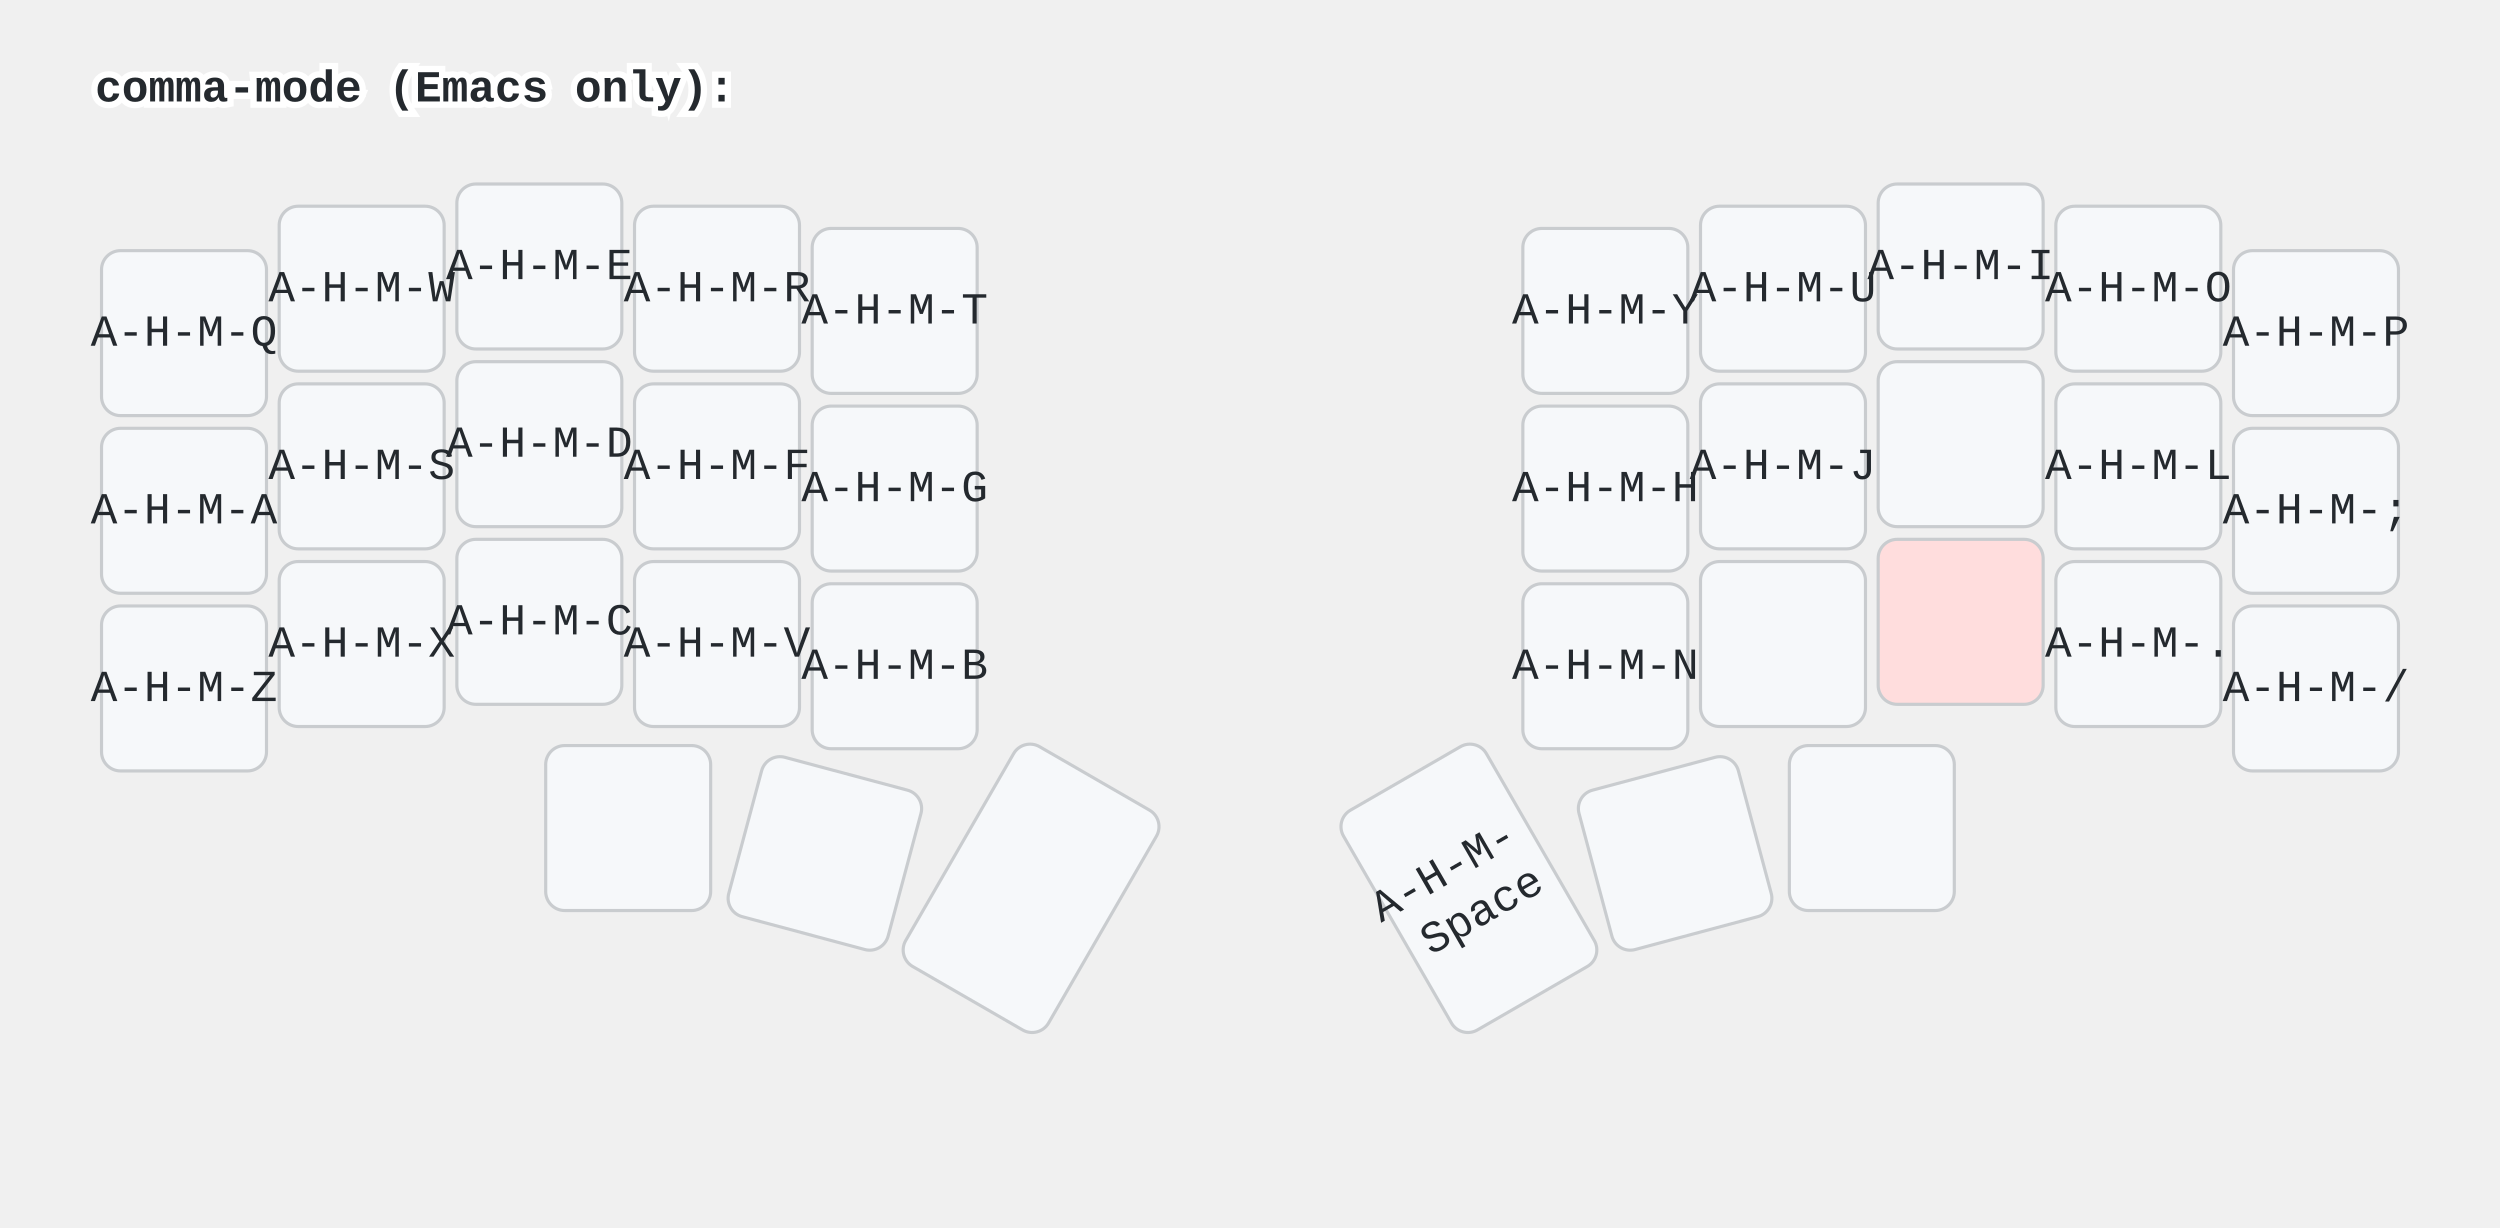
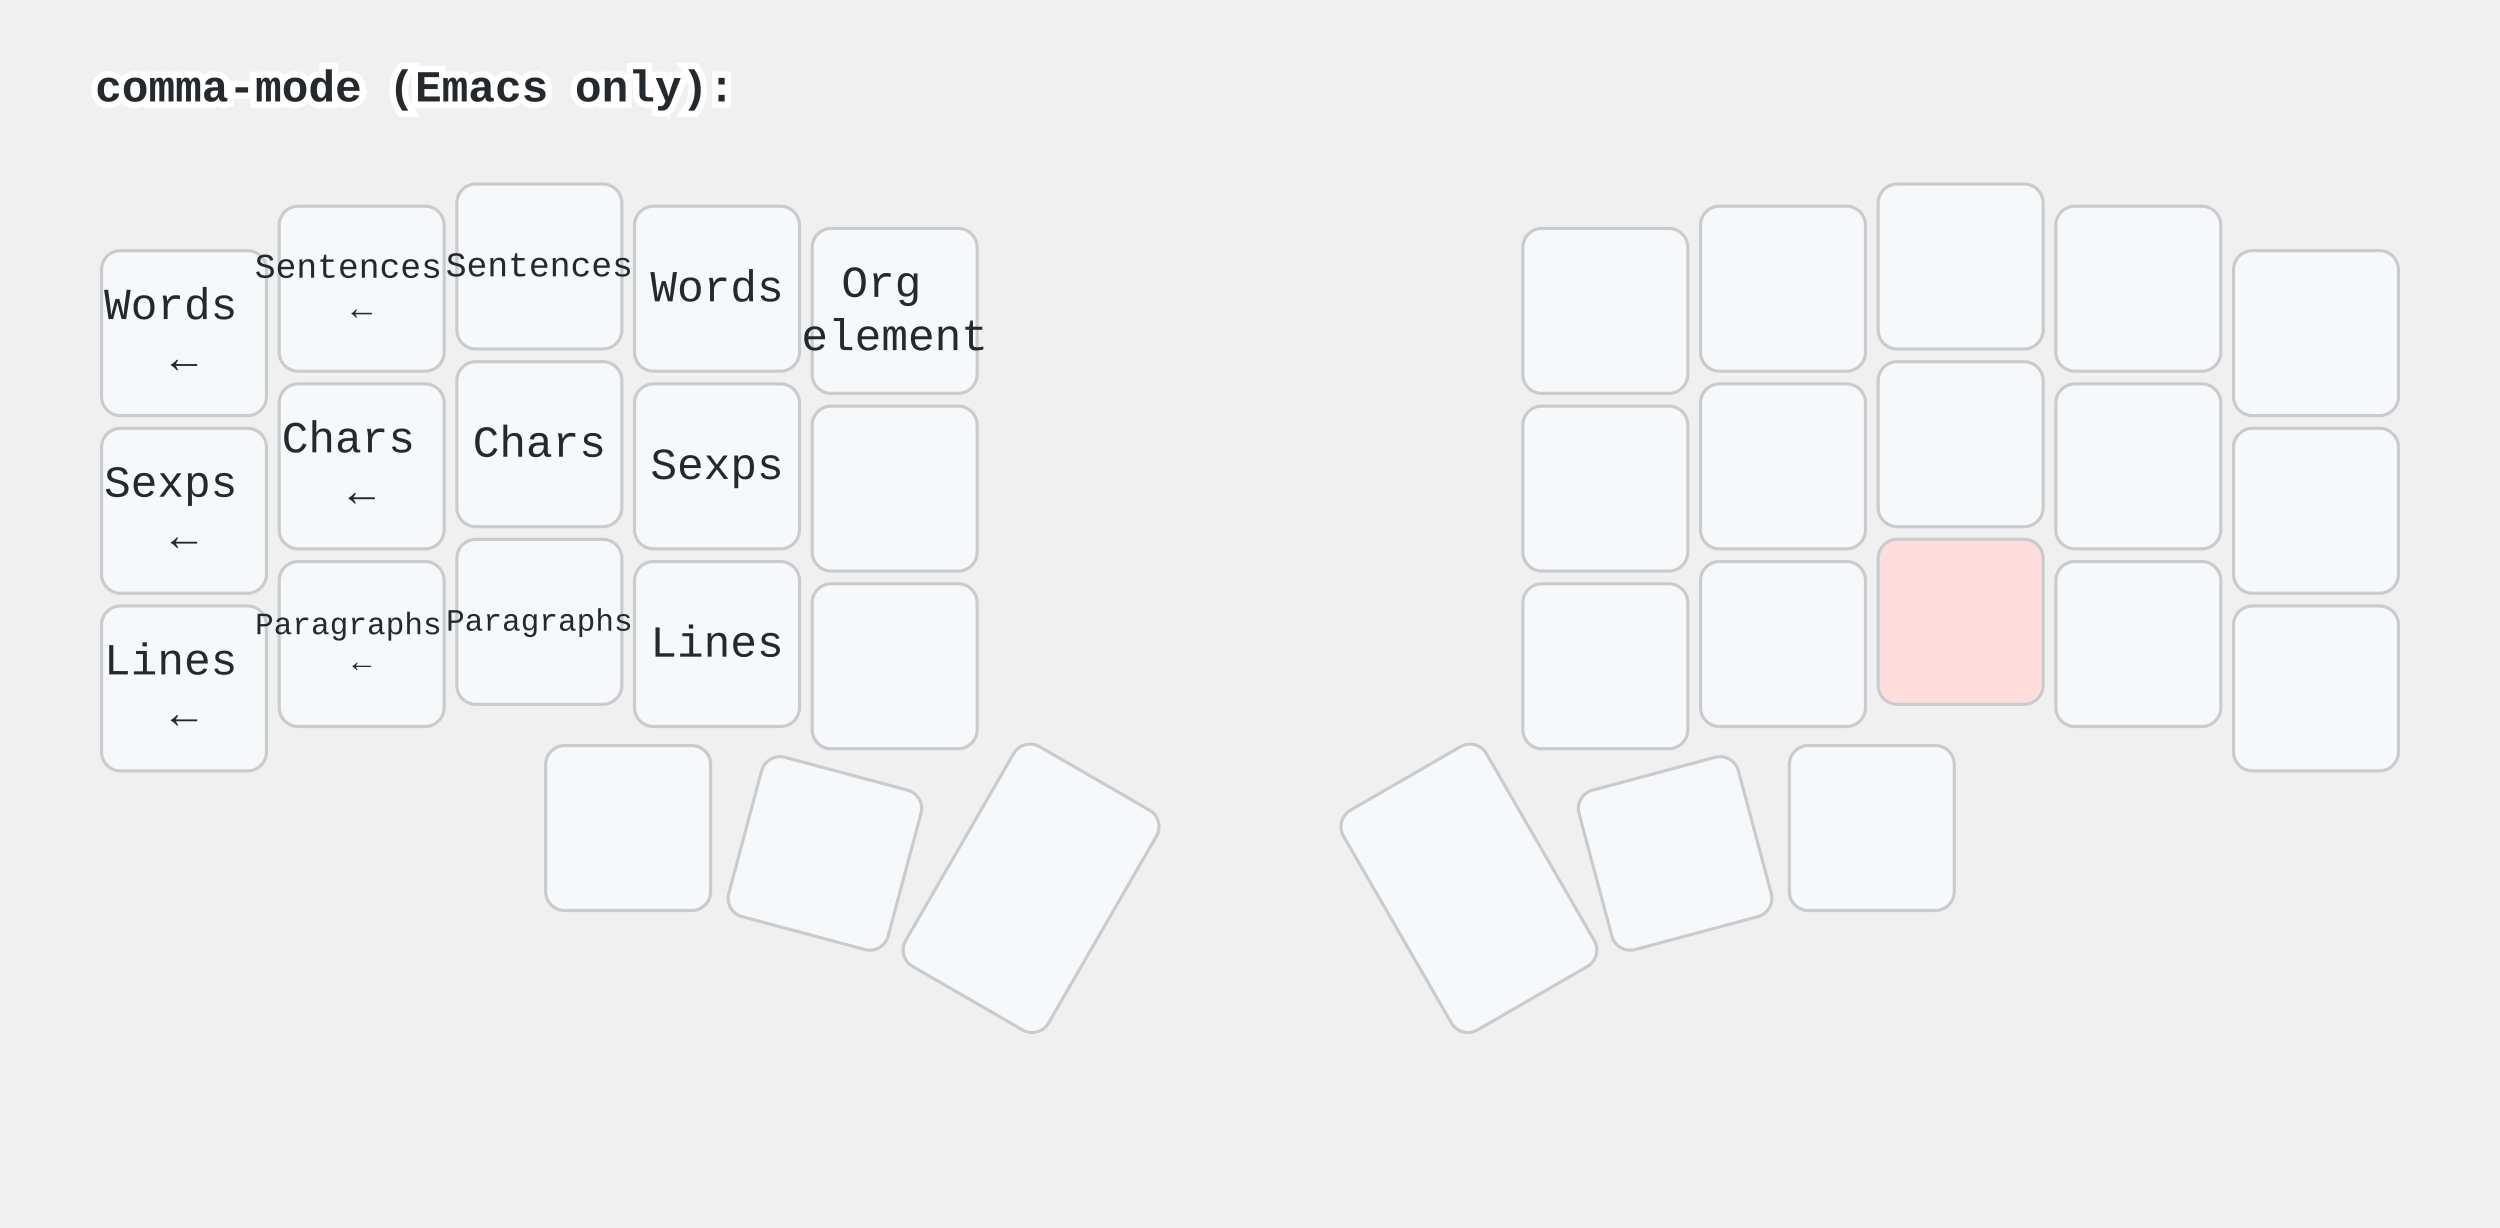
<svg xmlns="http://www.w3.org/2000/svg" width="788" height="387" viewBox="0 0 788 387" class="keymap">
  <style>/* inherit to force styles through use tags */
svg path {
    fill: inherit;
}

/* font and background color specifications */
svg.keymap {
    font-family: SFMono-Regular,Consolas,Liberation Mono,Menlo,monospace;
    font-size: 14px;
    font-kerning: normal;
    text-rendering: optimizeLegibility;
    fill: #24292e;
}

/* default key styling */
rect.key {
    fill: #f6f8fa;
}

rect.key, rect.combo {
    stroke: #c9cccf;
    stroke-width: 1;
}

/* default key side styling, only used is draw_key_sides is set */
rect.side {
    filter: brightness(90%);
}

/* color accent for combo boxes */
rect.combo, rect.combo-separate {
    fill: #cdf;
}

/* color accent for held keys */
rect.held, rect.combo.held {
    fill: #fdd;
}

/* color accent for ghost (optional) keys */
rect.ghost, rect.combo.ghost {
    stroke-dasharray: 4, 4;
    stroke-width: 2;
}

text {
    text-anchor: middle;
    dominant-baseline: middle;
}

/* styling for layer labels */
text.label {
    font-weight: bold;
    text-anchor: start;
    stroke: white;
    stroke-width: 4;
    paint-order: stroke;
}

/* styling for optional footer */
text.footer {
    text-anchor: end;
    dominant-baseline: auto;
    stroke: white;
    stroke-width: 4;
    paint-order: stroke;
}

/* styling for combo tap, and key non-tap label text */
text.combo, text.hold, text.shifted, text.left, text.right {
    font-size: 11px;
}

text.hold {
    text-anchor: middle;
    dominant-baseline: auto;
}

text.shifted {
    text-anchor: middle;
    dominant-baseline: hanging;
}

text.left {
    text-anchor: start;
}

text.right {
    text-anchor: end;
}

text.layer-activator {
    text-decoration: underline;
}

/* styling for hold/shifted label text in combo box */
text.combo.hold, text.combo.shifted, text.combo.left, text.combo.right {
    font-size: 8px;
}

/* lighter symbol for transparent keys */
text.trans {
    fill: #7b7e81;
}

/* styling for combo dendrons */
path.combo {
    stroke-width: 1;
    stroke: gray;
    fill: none;
}

/* Start Tabler Icons Cleanup */
/* cannot use height/width with glyphs */
.icon-tabler &gt; path {
    fill: inherit;
    stroke: inherit;
    stroke-width: 2;
}
/* hide tabler's default box */
.icon-tabler &gt; path[stroke="none"][fill="none"] {
    visibility: hidden;
}
/* End Tabler Icons Cleanup */
</style>
  <g transform="translate(30, 0)" class="layer-comma-mode (Emacs only)">
    <text x="0" y="28" class="label" id="comma-mode-Emacs-only">comma-mode (Emacs only):</text>
    <g transform="translate(0, 56)">
      <g transform="translate(28, 49)" class="key keypos-0">
        <rect rx="6" ry="6" x="-26" y="-26" width="52" height="52" class="key" />
-         <text x="0" y="0" class="key tap">A-H-M-Q</text>
+         <text x="0" y="0" class="key tap">
+           <tspan x="0" dy="-0.6em">Words</tspan>
+           <tspan x="0" dy="1.2em">←</tspan>
+         </text>
      </g>
      <g transform="translate(84, 35)" class="key keypos-1">
        <rect rx="6" ry="6" x="-26" y="-26" width="52" height="52" class="key" />
-         <text x="0" y="0" class="key tap">A-H-M-W</text>
+         <text x="0" y="0" class="key tap">
+           <tspan x="0" dy="-0.6em" style="font-size: 78%">Sentences</tspan>
+           <tspan x="0" dy="1.2em" style="font-size: 78%">←</tspan>
+         </text>
      </g>
      <g transform="translate(140, 28)" class="key keypos-2">
        <rect rx="6" ry="6" x="-26" y="-26" width="52" height="52" class="key" />
-         <text x="0" y="0" class="key tap">A-H-M-E</text>
+         <text x="0" y="0" class="key tap">
+           <tspan style="font-size: 78%">Sentences</tspan>
+         </text>
      </g>
      <g transform="translate(196, 35)" class="key keypos-3">
        <rect rx="6" ry="6" x="-26" y="-26" width="52" height="52" class="key" />
-         <text x="0" y="0" class="key tap">A-H-M-R</text>
+         <text x="0" y="0" class="key tap">Words</text>
      </g>
      <g transform="translate(252, 42)" class="key keypos-4">
        <rect rx="6" ry="6" x="-26" y="-26" width="52" height="52" class="key" />
-         <text x="0" y="0" class="key tap">A-H-M-T</text>
+         <text x="0" y="0" class="key tap">
+           <tspan x="0" dy="-0.6em">Org</tspan>
+           <tspan x="0" dy="1.2em">element</tspan>
+         </text>
      </g>
      <g transform="translate(476, 42)" class="key keypos-5">
        <rect rx="6" ry="6" x="-26" y="-26" width="52" height="52" class="key" />
-         <text x="0" y="0" class="key tap">A-H-M-Y</text>
      </g>
      <g transform="translate(532, 35)" class="key keypos-6">
        <rect rx="6" ry="6" x="-26" y="-26" width="52" height="52" class="key" />
-         <text x="0" y="0" class="key tap">A-H-M-U</text>
      </g>
      <g transform="translate(588, 28)" class="key keypos-7">
        <rect rx="6" ry="6" x="-26" y="-26" width="52" height="52" class="key" />
-         <text x="0" y="0" class="key tap">A-H-M-I</text>
      </g>
      <g transform="translate(644, 35)" class="key keypos-8">
        <rect rx="6" ry="6" x="-26" y="-26" width="52" height="52" class="key" />
-         <text x="0" y="0" class="key tap">A-H-M-O</text>
      </g>
      <g transform="translate(700, 49)" class="key keypos-9">
        <rect rx="6" ry="6" x="-26" y="-26" width="52" height="52" class="key" />
-         <text x="0" y="0" class="key tap">A-H-M-P</text>
      </g>
      <g transform="translate(28, 105)" class="key keypos-10">
        <rect rx="6" ry="6" x="-26" y="-26" width="52" height="52" class="key" />
-         <text x="0" y="0" class="key tap">A-H-M-A</text>
+         <text x="0" y="0" class="key tap">
+           <tspan x="0" dy="-0.6em">Sexps</tspan>
+           <tspan x="0" dy="1.2em">←</tspan>
+         </text>
      </g>
      <g transform="translate(84, 91)" class="key keypos-11">
        <rect rx="6" ry="6" x="-26" y="-26" width="52" height="52" class="key" />
-         <text x="0" y="0" class="key tap">A-H-M-S</text>
+         <text x="0" y="0" class="key tap">
+           <tspan x="0" dy="-0.6em">Chars</tspan>
+           <tspan x="0" dy="1.2em">←</tspan>
+         </text>
      </g>
      <g transform="translate(140, 84)" class="key keypos-12">
        <rect rx="6" ry="6" x="-26" y="-26" width="52" height="52" class="key" />
-         <text x="0" y="0" class="key tap">A-H-M-D</text>
+         <text x="0" y="0" class="key tap">Chars</text>
      </g>
      <g transform="translate(196, 91)" class="key keypos-13">
        <rect rx="6" ry="6" x="-26" y="-26" width="52" height="52" class="key" />
-         <text x="0" y="0" class="key tap">A-H-M-F</text>
+         <text x="0" y="0" class="key tap">Sexps</text>
      </g>
      <g transform="translate(252, 98)" class="key keypos-14">
        <rect rx="6" ry="6" x="-26" y="-26" width="52" height="52" class="key" />
-         <text x="0" y="0" class="key tap">A-H-M-G</text>
      </g>
      <g transform="translate(476, 98)" class="key keypos-15">
        <rect rx="6" ry="6" x="-26" y="-26" width="52" height="52" class="key" />
-         <text x="0" y="0" class="key tap">A-H-M-H</text>
      </g>
      <g transform="translate(532, 91)" class="key keypos-16">
        <rect rx="6" ry="6" x="-26" y="-26" width="52" height="52" class="key" />
-         <text x="0" y="0" class="key tap">A-H-M-J</text>
      </g>
      <g transform="translate(588, 84)" class="key keypos-17">
        <rect rx="6" ry="6" x="-26" y="-26" width="52" height="52" class="key" />
      </g>
      <g transform="translate(644, 91)" class="key keypos-18">
        <rect rx="6" ry="6" x="-26" y="-26" width="52" height="52" class="key" />
-         <text x="0" y="0" class="key tap">A-H-M-L</text>
      </g>
      <g transform="translate(700, 105)" class="key keypos-19">
        <rect rx="6" ry="6" x="-26" y="-26" width="52" height="52" class="key" />
-         <text x="0" y="0" class="key tap">A-H-M-;</text>
      </g>
      <g transform="translate(28, 161)" class="key keypos-20">
        <rect rx="6" ry="6" x="-26" y="-26" width="52" height="52" class="key" />
-         <text x="0" y="0" class="key tap">A-H-M-Z</text>
+         <text x="0" y="0" class="key tap">
+           <tspan x="0" dy="-0.6em">Lines</tspan>
+           <tspan x="0" dy="1.2em">←</tspan>
+         </text>
      </g>
      <g transform="translate(84, 147)" class="key keypos-21">
        <rect rx="6" ry="6" x="-26" y="-26" width="52" height="52" class="key" />
-         <text x="0" y="0" class="key tap">A-H-M-X</text>
+         <text x="0" y="0" class="key tap">
+           <tspan x="0" dy="-0.6em" style="font-size: 70%">Paragraphs</tspan>
+           <tspan x="0" dy="1.2em" style="font-size: 70%">←</tspan>
+         </text>
      </g>
      <g transform="translate(140, 140)" class="key keypos-22">
        <rect rx="6" ry="6" x="-26" y="-26" width="52" height="52" class="key" />
-         <text x="0" y="0" class="key tap">A-H-M-C</text>
+         <text x="0" y="0" class="key tap">
+           <tspan style="font-size: 70%">Paragraphs</tspan>
+         </text>
      </g>
      <g transform="translate(196, 147)" class="key keypos-23">
        <rect rx="6" ry="6" x="-26" y="-26" width="52" height="52" class="key" />
-         <text x="0" y="0" class="key tap">A-H-M-V</text>
+         <text x="0" y="0" class="key tap">Lines</text>
      </g>
      <g transform="translate(252, 154)" class="key keypos-24">
        <rect rx="6" ry="6" x="-26" y="-26" width="52" height="52" class="key" />
-         <text x="0" y="0" class="key tap">A-H-M-B</text>
      </g>
      <g transform="translate(476, 154)" class="key keypos-25">
        <rect rx="6" ry="6" x="-26" y="-26" width="52" height="52" class="key" />
-         <text x="0" y="0" class="key tap">A-H-M-N</text>
      </g>
      <g transform="translate(532, 147)" class="key keypos-26">
        <rect rx="6" ry="6" x="-26" y="-26" width="52" height="52" class="key" />
      </g>
      <g transform="translate(588, 140)" class="key held keypos-27">
        <rect rx="6" ry="6" x="-26" y="-26" width="52" height="52" class="key held" />
      </g>
      <g transform="translate(644, 147)" class="key keypos-28">
        <rect rx="6" ry="6" x="-26" y="-26" width="52" height="52" class="key" />
-         <text x="0" y="0" class="key tap">A-H-M-.</text>
      </g>
      <g transform="translate(700, 161)" class="key keypos-29">
        <rect rx="6" ry="6" x="-26" y="-26" width="52" height="52" class="key" />
-         <text x="0" y="0" class="key tap">A-H-M-/</text>
      </g>
      <g transform="translate(168, 205)" class="key keypos-30">
        <rect rx="6" ry="6" x="-26" y="-26" width="52" height="52" class="key" />
      </g>
      <g transform="translate(230, 213) rotate(15.0)" class="key keypos-31">
        <rect rx="6" ry="6" x="-26" y="-26" width="52" height="52" class="key" />
      </g>
      <g transform="translate(295, 224) rotate(30.0)" class="key keypos-32">
        <rect rx="6" ry="6" x="-26" y="-40" width="52" height="80" class="key" />
      </g>
      <g transform="translate(433, 224) rotate(-30.0)" class="key keypos-33">
        <rect rx="6" ry="6" x="-26" y="-40" width="52" height="80" class="key" />
-         <text x="0" y="0" class="key tap">
-           <tspan x="0" dy="-0.6em">A-H-M-</tspan>
-           <tspan x="0" dy="1.2em">Space</tspan>
-         </text>
      </g>
      <g transform="translate(498, 213) rotate(-15.0)" class="key keypos-34">
        <rect rx="6" ry="6" x="-26" y="-26" width="52" height="52" class="key" />
      </g>
      <g transform="translate(560, 205)" class="key keypos-35">
        <rect rx="6" ry="6" x="-26" y="-26" width="52" height="52" class="key" />
      </g>
    </g>
  </g>
</svg>
